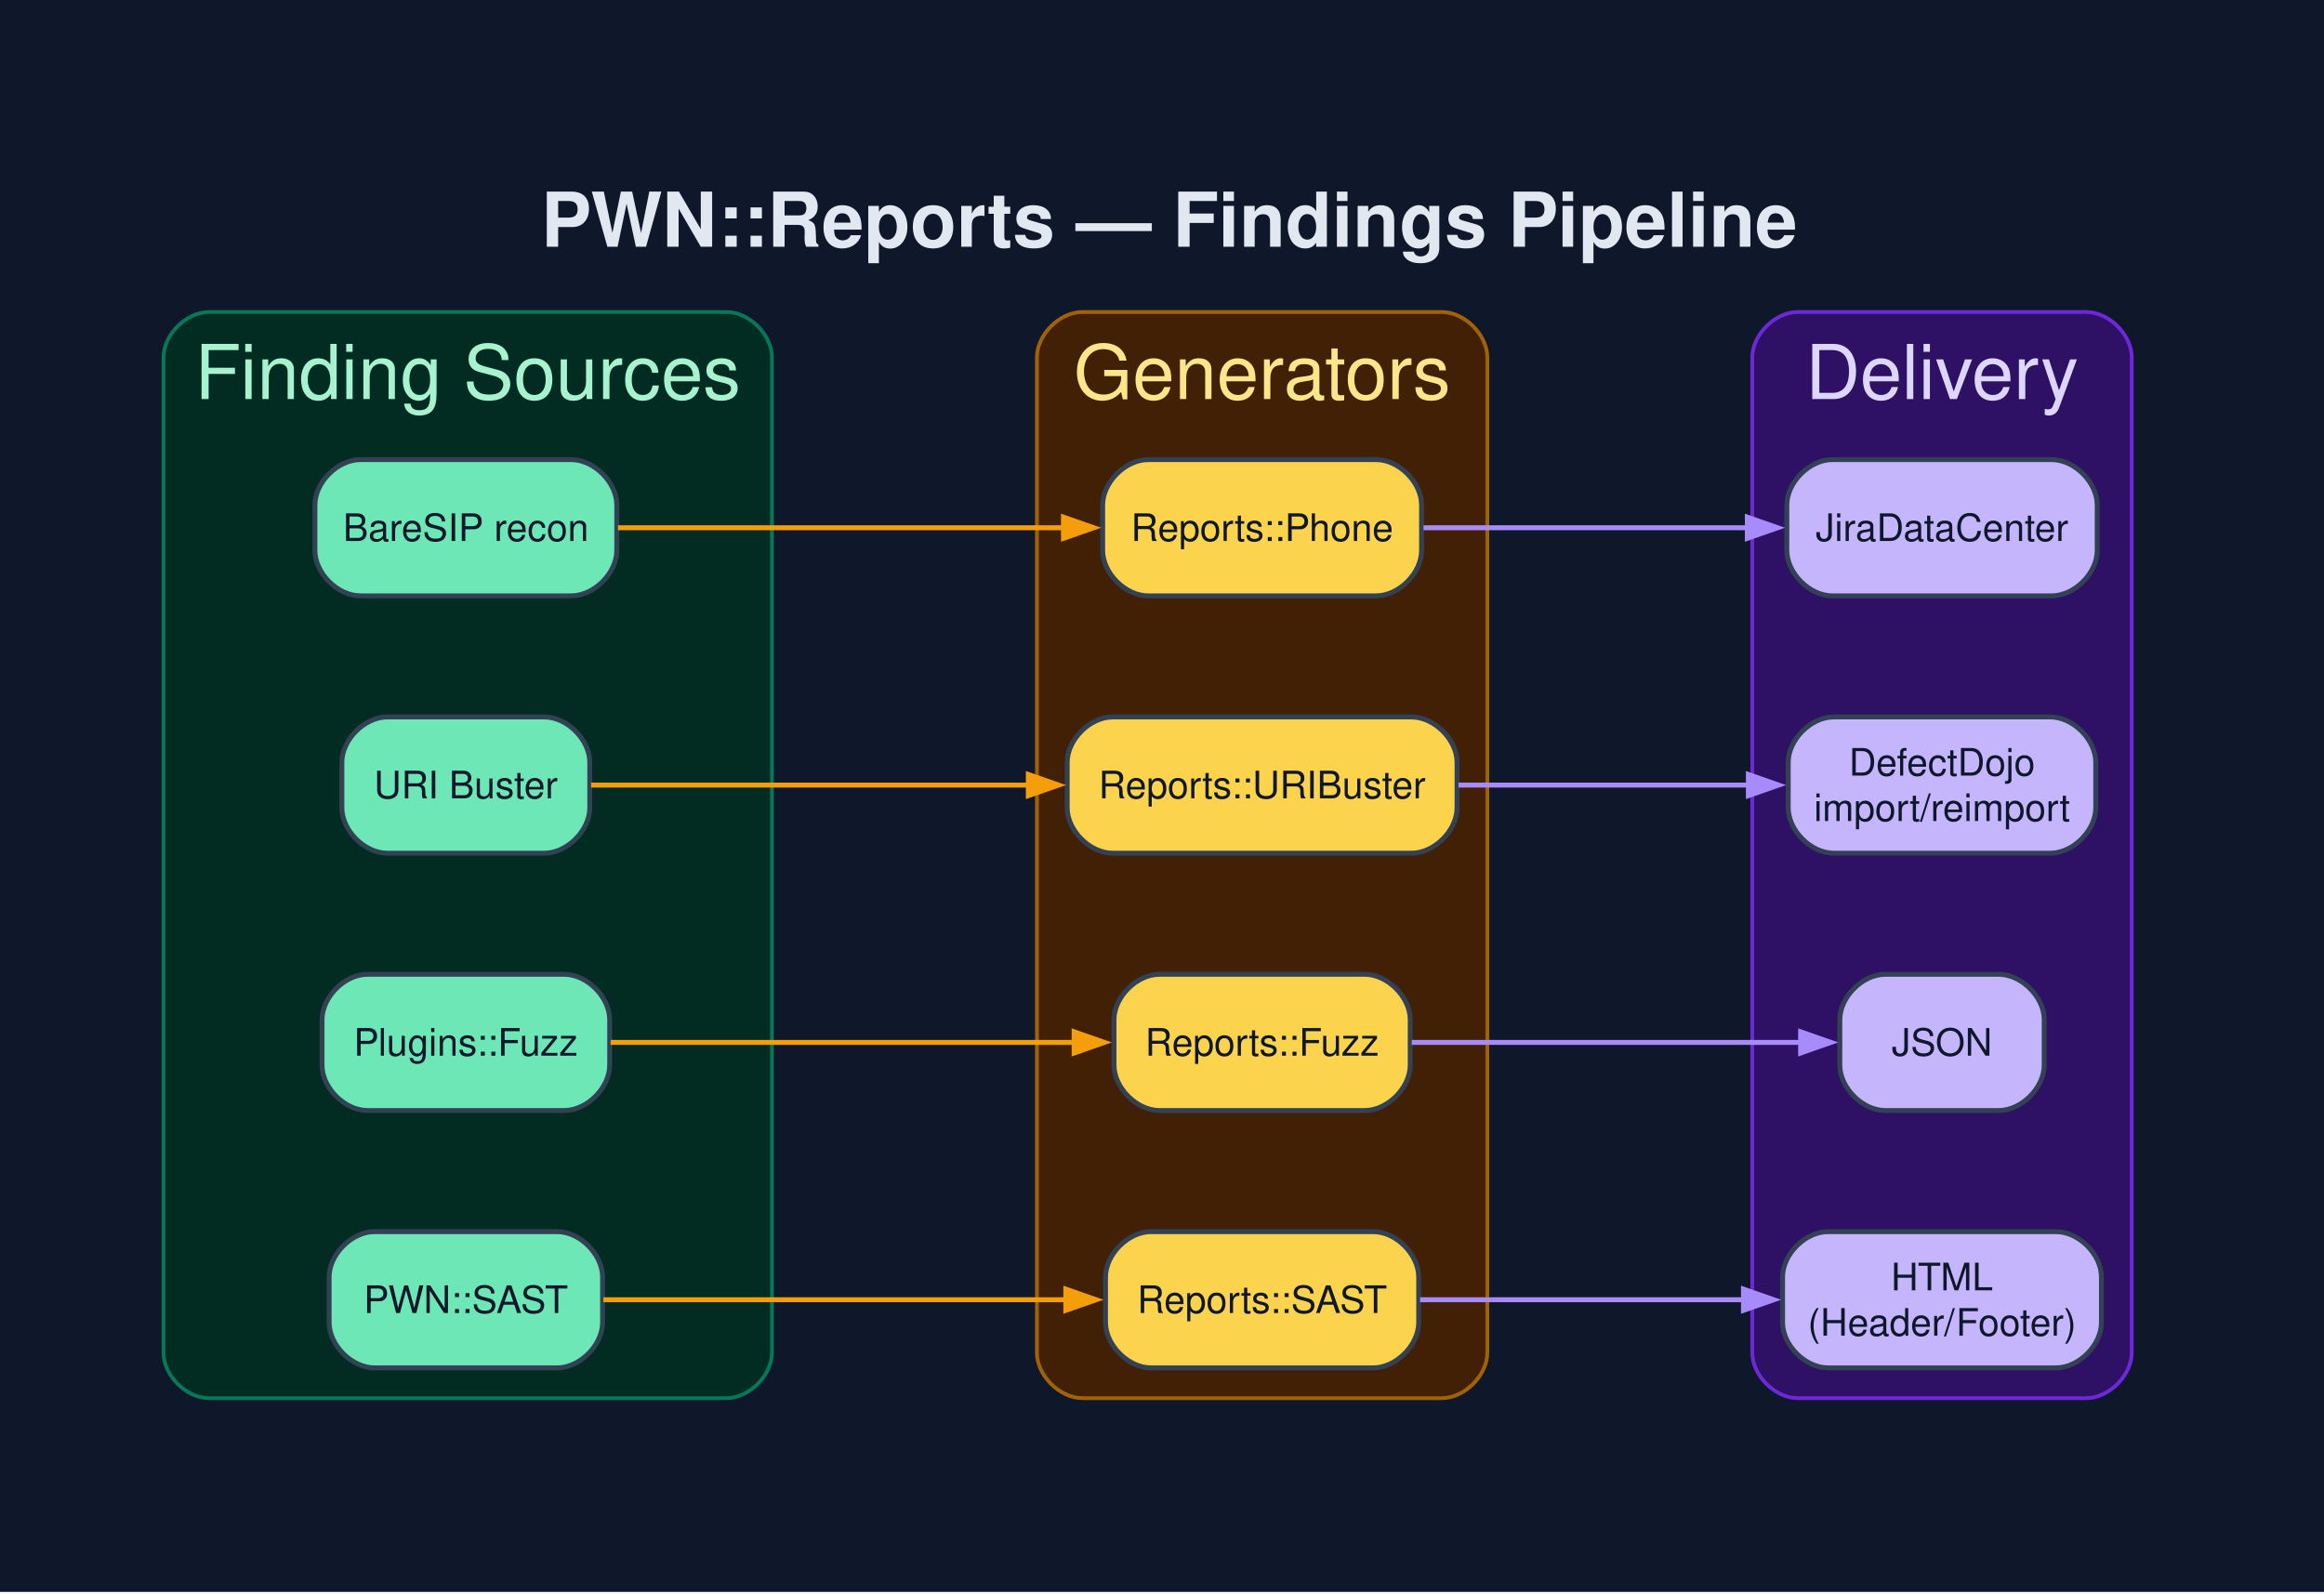
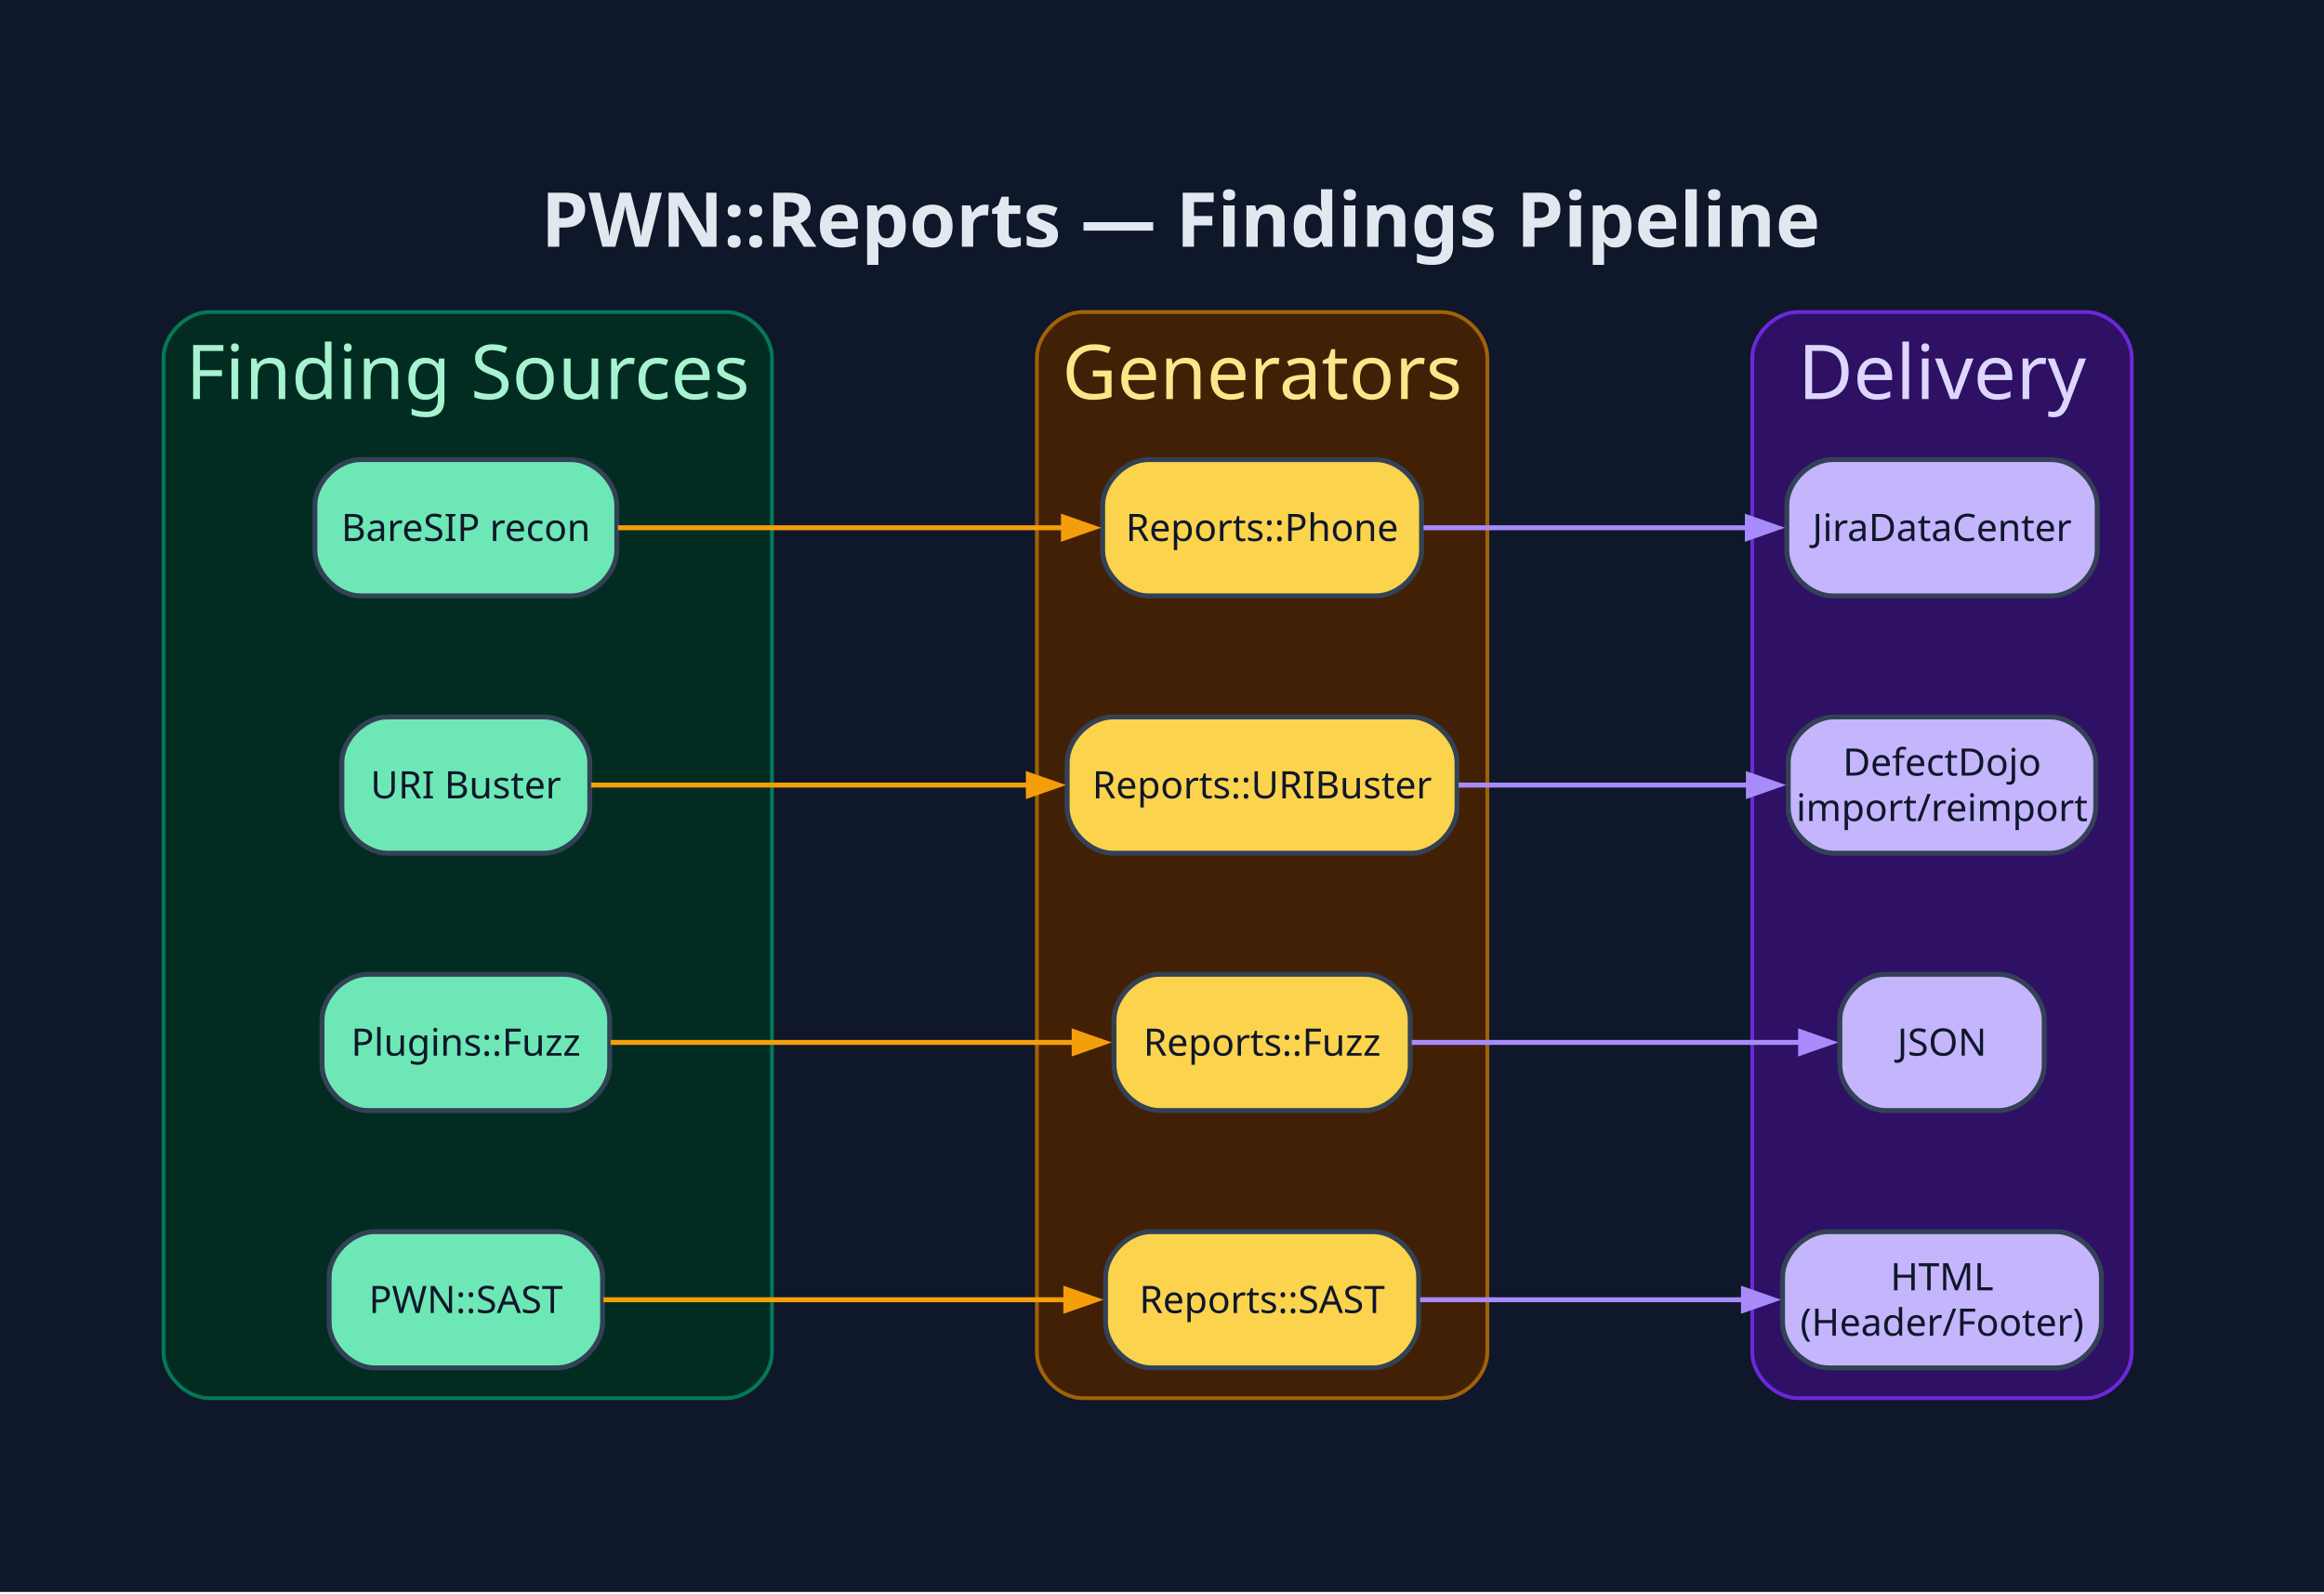
<svg xmlns="http://www.w3.org/2000/svg" width="614pt" height="421pt" viewBox="0.00 0.00 614.00 421.00">
  <g id="graph0" class="graph" transform="scale(1 1) rotate(0) translate(43.2 377.45)">
    <polygon fill="#0f172a" stroke="none" points="-43.2,43.2 -43.2,-377.45 571.2,-377.45 571.2,43.2 -43.2,43.2" />
-     <text xml:space="preserve" text-anchor="start" x="99.75" y="-312.25" font-family="Helvetica,sans-Serif" font-weight="bold" font-size="20.00" fill="#e2e8f0">PWN::Reports — Findings Pipeline</text>
+     <text xml:space="preserve" text-anchor="start" x="99.75" y="-312.25" font-family="sans-Serif" font-weight="bold" font-size="20.00" fill="#e2e8f0">PWN::Reports — Findings Pipeline</text>
    <g id="clust1" class="cluster">
      <path fill="#022c22" stroke="#047857" d="M12,-8C12,-8 148.75,-8 148.75,-8 154.75,-8 160.75,-14 160.75,-20 160.75,-20 160.75,-283 160.75,-283 160.75,-289 154.75,-295 148.75,-295 148.75,-295 12,-295 12,-295 6,-295 0,-289 0,-283 0,-283 0,-20 0,-20 0,-14 6,-8 12,-8" />
-       <text xml:space="preserve" text-anchor="middle" x="80.38" y="-272" font-family="Helvetica,sans-Serif" font-size="20.00" fill="#a7f3d0">Finding Sources</text>
+       <text xml:space="preserve" text-anchor="middle" x="80.38" y="-272" font-family="sans-Serif" font-size="20.00" fill="#a7f3d0">Finding Sources</text>
    </g>
    <g id="clust2" class="cluster">
      <path fill="#422006" stroke="#a16207" d="M242.75,-8C242.75,-8 337.75,-8 337.75,-8 343.75,-8 349.75,-14 349.75,-20 349.75,-20 349.75,-283 349.75,-283 349.75,-289 343.75,-295 337.75,-295 337.75,-295 242.75,-295 242.75,-295 236.75,-295 230.75,-289 230.75,-283 230.75,-283 230.75,-20 230.75,-20 230.75,-14 236.75,-8 242.75,-8" />
-       <text xml:space="preserve" text-anchor="middle" x="290.25" y="-272" font-family="Helvetica,sans-Serif" font-size="20.00" fill="#fde68a">Generators</text>
+       <text xml:space="preserve" text-anchor="middle" x="290.25" y="-272" font-family="sans-Serif" font-size="20.00" fill="#fde68a">Generators</text>
    </g>
    <g id="clust3" class="cluster">
      <path fill="#2e1065" stroke="#6d28d9" d="M431.75,-8C431.75,-8 508,-8 508,-8 514,-8 520,-14 520,-20 520,-20 520,-283 520,-283 520,-289 514,-295 508,-295 508,-295 431.75,-295 431.75,-295 425.75,-295 419.75,-289 419.75,-283 419.75,-283 419.75,-20 419.75,-20 419.75,-14 425.75,-8 431.75,-8" />
-       <text xml:space="preserve" text-anchor="middle" x="469.88" y="-272" font-family="Helvetica,sans-Serif" font-size="20.00" fill="#ddd6fe">Delivery</text>
+       <text xml:space="preserve" text-anchor="middle" x="469.88" y="-272" font-family="sans-Serif" font-size="20.00" fill="#ddd6fe">Delivery</text>
    </g>
    <g id="node1" class="node">
      <path fill="#6ee7b7" stroke="#334155" stroke-width="1.3" d="M104,-52C104,-52 55.75,-52 55.75,-52 49.75,-52 43.75,-46 43.75,-40 43.75,-40 43.75,-28 43.75,-28 43.75,-22 49.75,-16 55.75,-16 55.75,-16 104,-16 104,-16 110,-16 116,-22 116,-28 116,-28 116,-40 116,-40 116,-46 110,-52 104,-52" />
-       <text xml:space="preserve" text-anchor="middle" x="79.88" y="-30.5" font-family="Helvetica,sans-Serif" font-size="10.00" fill="#0f172a">PWN::SAST</text>
+       <text xml:space="preserve" text-anchor="middle" x="79.88" y="-30.5" font-family="sans-Serif" font-size="10.00" fill="#0f172a">PWN::SAST</text>
    </g>
    <g id="node5" class="node">
      <path fill="#fcd34d" stroke="#334155" stroke-width="1.3" d="M319.62,-52C319.62,-52 260.88,-52 260.88,-52 254.88,-52 248.88,-46 248.88,-40 248.88,-40 248.88,-28 248.88,-28 248.88,-22 254.88,-16 260.88,-16 260.88,-16 319.62,-16 319.62,-16 325.62,-16 331.62,-22 331.62,-28 331.62,-28 331.62,-40 331.62,-40 331.62,-46 325.62,-52 319.62,-52" />
-       <text xml:space="preserve" text-anchor="middle" x="290.25" y="-30.5" font-family="Helvetica,sans-Serif" font-size="10.00" fill="#0f172a">Reports::SAST</text>
+       <text xml:space="preserve" text-anchor="middle" x="290.25" y="-30.5" font-family="sans-Serif" font-size="10.00" fill="#0f172a">Reports::SAST</text>
    </g>
    <g id="edge1" class="edge">
      <path fill="none" stroke="#f59e0b" stroke-width="1.3" d="M116.22,-34C149.8,-34 200.64,-34 238.53,-34" />
      <polygon fill="#f59e0b" stroke="#f59e0b" stroke-width="1.3" points="238.39,-36.8 246.39,-34 238.39,-31.2 238.39,-36.8" />
    </g>
    <g id="node2" class="node">
      <path fill="#6ee7b7" stroke="#334155" stroke-width="1.3" d="M105.88,-120C105.88,-120 53.88,-120 53.88,-120 47.88,-120 41.88,-114 41.88,-108 41.88,-108 41.88,-96 41.88,-96 41.88,-90 47.88,-84 53.88,-84 53.88,-84 105.88,-84 105.88,-84 111.88,-84 117.88,-90 117.88,-96 117.88,-96 117.88,-108 117.88,-108 117.88,-114 111.88,-120 105.88,-120" />
-       <text xml:space="preserve" text-anchor="middle" x="79.88" y="-98.5" font-family="Helvetica,sans-Serif" font-size="10.00" fill="#0f172a">Plugins::Fuzz</text>
+       <text xml:space="preserve" text-anchor="middle" x="79.88" y="-98.5" font-family="sans-Serif" font-size="10.00" fill="#0f172a">Plugins::Fuzz</text>
    </g>
    <g id="node6" class="node">
      <path fill="#fcd34d" stroke="#334155" stroke-width="1.3" d="M317.38,-120C317.38,-120 263.12,-120 263.12,-120 257.12,-120 251.12,-114 251.12,-108 251.12,-108 251.12,-96 251.12,-96 251.12,-90 257.12,-84 263.12,-84 263.12,-84 317.38,-84 317.38,-84 323.38,-84 329.38,-90 329.38,-96 329.38,-96 329.38,-108 329.38,-108 329.38,-114 323.38,-120 317.38,-120" />
-       <text xml:space="preserve" text-anchor="middle" x="290.25" y="-98.5" font-family="Helvetica,sans-Serif" font-size="10.00" fill="#0f172a">Reports::Fuzz</text>
+       <text xml:space="preserve" text-anchor="middle" x="290.25" y="-98.5" font-family="sans-Serif" font-size="10.00" fill="#0f172a">Reports::Fuzz</text>
    </g>
    <g id="edge2" class="edge">
      <path fill="none" stroke="#f59e0b" stroke-width="1.3" d="M118.13,-102C152.41,-102 203.45,-102 240.87,-102" />
      <polygon fill="#f59e0b" stroke="#f59e0b" stroke-width="1.3" points="240.59,-104.8 248.59,-102 240.59,-99.2 240.59,-104.8" />
    </g>
    <g id="node3" class="node">
      <path fill="#6ee7b7" stroke="#334155" stroke-width="1.3" d="M100.62,-188C100.62,-188 59.12,-188 59.12,-188 53.12,-188 47.12,-182 47.12,-176 47.12,-176 47.12,-164 47.12,-164 47.12,-158 53.12,-152 59.12,-152 59.12,-152 100.62,-152 100.62,-152 106.62,-152 112.62,-158 112.62,-164 112.62,-164 112.62,-176 112.62,-176 112.62,-182 106.62,-188 100.62,-188" />
-       <text xml:space="preserve" text-anchor="middle" x="79.88" y="-166.5" font-family="Helvetica,sans-Serif" font-size="10.00" fill="#0f172a">URI Buster</text>
+       <text xml:space="preserve" text-anchor="middle" x="79.88" y="-166.5" font-family="sans-Serif" font-size="10.00" fill="#0f172a">URI Buster</text>
    </g>
    <g id="node7" class="node">
      <path fill="#fcd34d" stroke="#334155" stroke-width="1.3" d="M329.75,-188C329.75,-188 250.75,-188 250.75,-188 244.75,-188 238.75,-182 238.75,-176 238.75,-176 238.75,-164 238.75,-164 238.75,-158 244.75,-152 250.75,-152 250.75,-152 329.75,-152 329.75,-152 335.75,-152 341.75,-158 341.75,-164 341.75,-164 341.75,-176 341.75,-176 341.75,-182 335.75,-188 329.75,-188" />
-       <text xml:space="preserve" text-anchor="middle" x="290.25" y="-166.5" font-family="Helvetica,sans-Serif" font-size="10.00" fill="#0f172a">Reports::URIBuster</text>
+       <text xml:space="preserve" text-anchor="middle" x="290.25" y="-166.5" font-family="sans-Serif" font-size="10.00" fill="#0f172a">Reports::URIBuster</text>
    </g>
    <g id="edge3" class="edge">
      <path fill="none" stroke="#f59e0b" stroke-width="1.3" d="M112.98,-170C143.68,-170 190.77,-170 228.56,-170" />
      <polygon fill="#f59e0b" stroke="#f59e0b" stroke-width="1.3" points="228.48,-172.8 236.48,-170 228.48,-167.2 228.48,-172.8" />
    </g>
    <g id="node4" class="node">
      <path fill="#6ee7b7" stroke="#334155" stroke-width="1.3" d="M107.75,-256C107.75,-256 52,-256 52,-256 46,-256 40,-250 40,-244 40,-244 40,-232 40,-232 40,-226 46,-220 52,-220 52,-220 107.75,-220 107.75,-220 113.75,-220 119.75,-226 119.75,-232 119.75,-232 119.75,-244 119.75,-244 119.75,-250 113.75,-256 107.75,-256" />
-       <text xml:space="preserve" text-anchor="middle" x="79.88" y="-234.5" font-family="Helvetica,sans-Serif" font-size="10.00" fill="#0f172a">BareSIP recon</text>
+       <text xml:space="preserve" text-anchor="middle" x="79.88" y="-234.5" font-family="sans-Serif" font-size="10.00" fill="#0f172a">BareSIP recon</text>
    </g>
    <g id="node8" class="node">
      <path fill="#fcd34d" stroke="#334155" stroke-width="1.3" d="M320.38,-256C320.38,-256 260.12,-256 260.12,-256 254.12,-256 248.12,-250 248.12,-244 248.12,-244 248.12,-232 248.12,-232 248.12,-226 254.12,-220 260.12,-220 260.12,-220 320.38,-220 320.38,-220 326.38,-220 332.38,-226 332.38,-232 332.38,-232 332.38,-244 332.38,-244 332.38,-250 326.38,-256 320.38,-256" />
-       <text xml:space="preserve" text-anchor="middle" x="290.25" y="-234.5" font-family="Helvetica,sans-Serif" font-size="10.00" fill="#0f172a">Reports::Phone</text>
+       <text xml:space="preserve" text-anchor="middle" x="290.25" y="-234.5" font-family="sans-Serif" font-size="10.00" fill="#0f172a">Reports::Phone</text>
    </g>
    <g id="edge4" class="edge">
      <path fill="none" stroke="#f59e0b" stroke-width="1.3" d="M120.07,-238C153.37,-238 201.41,-238 237.8,-238" />
      <polygon fill="#f59e0b" stroke="#f59e0b" stroke-width="1.3" points="237.77,-240.8 245.77,-238 237.77,-235.2 237.77,-240.8" />
    </g>
    <g id="node9" class="node">
      <path fill="#c4b5fd" stroke="#334155" stroke-width="1.3" d="M500,-52C500,-52 439.75,-52 439.75,-52 433.75,-52 427.75,-46 427.75,-40 427.75,-40 427.75,-28 427.75,-28 427.75,-22 433.75,-16 439.75,-16 439.75,-16 500,-16 500,-16 506,-16 512,-22 512,-28 512,-28 512,-40 512,-40 512,-46 506,-52 500,-52" />
-       <text xml:space="preserve" text-anchor="middle" x="469.88" y="-36.5" font-family="Helvetica,sans-Serif" font-size="10.00" fill="#0f172a">HTML</text>
-       <text xml:space="preserve" text-anchor="middle" x="469.88" y="-24.5" font-family="Helvetica,sans-Serif" font-size="10.00" fill="#0f172a">(Header/Footer)</text>
+       <text xml:space="preserve" text-anchor="middle" x="469.88" y="-36.5" font-family="sans-Serif" font-size="10.00" fill="#0f172a">HTML</text>
+       <text xml:space="preserve" text-anchor="middle" x="469.88" y="-24.5" font-family="sans-Serif" font-size="10.00" fill="#0f172a">(Header/Footer)</text>
    </g>
    <g id="edge5" class="edge">
      <path fill="none" stroke="#a78bfa" stroke-width="1.3" d="M332,-34C357.45,-34 390.44,-34 417.65,-34" />
      <polygon fill="#a78bfa" stroke="#a78bfa" stroke-width="1.3" points="417.42,-36.8 425.42,-34 417.42,-31.2 417.42,-36.8" />
    </g>
    <g id="node10" class="node">
      <path fill="#c4b5fd" stroke="#334155" stroke-width="1.3" d="M484.88,-120C484.88,-120 454.88,-120 454.88,-120 448.88,-120 442.88,-114 442.88,-108 442.88,-108 442.88,-96 442.88,-96 442.88,-90 448.88,-84 454.88,-84 454.88,-84 484.88,-84 484.88,-84 490.88,-84 496.88,-90 496.88,-96 496.88,-96 496.88,-108 496.88,-108 496.88,-114 490.88,-120 484.88,-120" />
-       <text xml:space="preserve" text-anchor="middle" x="469.88" y="-98.5" font-family="Helvetica,sans-Serif" font-size="10.00" fill="#0f172a">JSON</text>
+       <text xml:space="preserve" text-anchor="middle" x="469.88" y="-98.5" font-family="sans-Serif" font-size="10.00" fill="#0f172a">JSON</text>
    </g>
    <g id="edge6" class="edge">
      <path fill="none" stroke="#a78bfa" stroke-width="1.3" d="M329.79,-102C360.41,-102 402.91,-102 432.85,-102" />
      <polygon fill="#a78bfa" stroke="#a78bfa" stroke-width="1.3" points="432.52,-104.8 440.52,-102 432.52,-99.2 432.52,-104.8" />
    </g>
    <g id="node11" class="node">
      <path fill="#c4b5fd" stroke="#334155" stroke-width="1.3" d="M498.5,-188C498.5,-188 441.25,-188 441.25,-188 435.25,-188 429.25,-182 429.25,-176 429.25,-176 429.25,-164 429.25,-164 429.25,-158 435.25,-152 441.25,-152 441.25,-152 498.5,-152 498.5,-152 504.5,-152 510.5,-158 510.5,-164 510.5,-164 510.5,-176 510.5,-176 510.5,-182 504.5,-188 498.5,-188" />
-       <text xml:space="preserve" text-anchor="middle" x="469.88" y="-172.5" font-family="Helvetica,sans-Serif" font-size="10.00" fill="#0f172a">DefectDojo</text>
-       <text xml:space="preserve" text-anchor="middle" x="469.88" y="-160.5" font-family="Helvetica,sans-Serif" font-size="10.00" fill="#0f172a">import/reimport</text>
+       <text xml:space="preserve" text-anchor="middle" x="469.88" y="-172.5" font-family="sans-Serif" font-size="10.00" fill="#0f172a">DefectDojo</text>
+       <text xml:space="preserve" text-anchor="middle" x="469.88" y="-160.5" font-family="sans-Serif" font-size="10.00" fill="#0f172a">import/reimport</text>
    </g>
    <g id="edge7" class="edge">
      <path fill="none" stroke="#a78bfa" stroke-width="1.3" d="M342.15,-170C366.19,-170 394.79,-170 418.73,-170" />
      <polygon fill="#a78bfa" stroke="#a78bfa" stroke-width="1.3" points="418.72,-172.8 426.72,-170 418.72,-167.2 418.72,-172.8" />
    </g>
    <g id="node12" class="node">
      <path fill="#c4b5fd" stroke="#334155" stroke-width="1.3" d="M498.88,-256C498.88,-256 440.88,-256 440.88,-256 434.88,-256 428.88,-250 428.88,-244 428.88,-244 428.88,-232 428.88,-232 428.88,-226 434.88,-220 440.88,-220 440.88,-220 498.88,-220 498.88,-220 504.88,-220 510.88,-226 510.88,-232 510.88,-232 510.88,-244 510.88,-244 510.88,-250 504.88,-256 498.88,-256" />
-       <text xml:space="preserve" text-anchor="middle" x="469.88" y="-234.5" font-family="Helvetica,sans-Serif" font-size="10.00" fill="#0f172a">JiraDataCenter</text>
+       <text xml:space="preserve" text-anchor="middle" x="469.88" y="-234.5" font-family="sans-Serif" font-size="10.00" fill="#0f172a">JiraDataCenter</text>
    </g>
    <g id="edge8" class="edge">
      <path fill="none" stroke="#a78bfa" stroke-width="1.3" d="M332.9,-238C358.56,-238 391.62,-238 418.72,-238" />
      <polygon fill="#a78bfa" stroke="#a78bfa" stroke-width="1.3" points="418.44,-240.8 426.44,-238 418.44,-235.2 418.44,-240.8" />
    </g>
  </g>
</svg>
